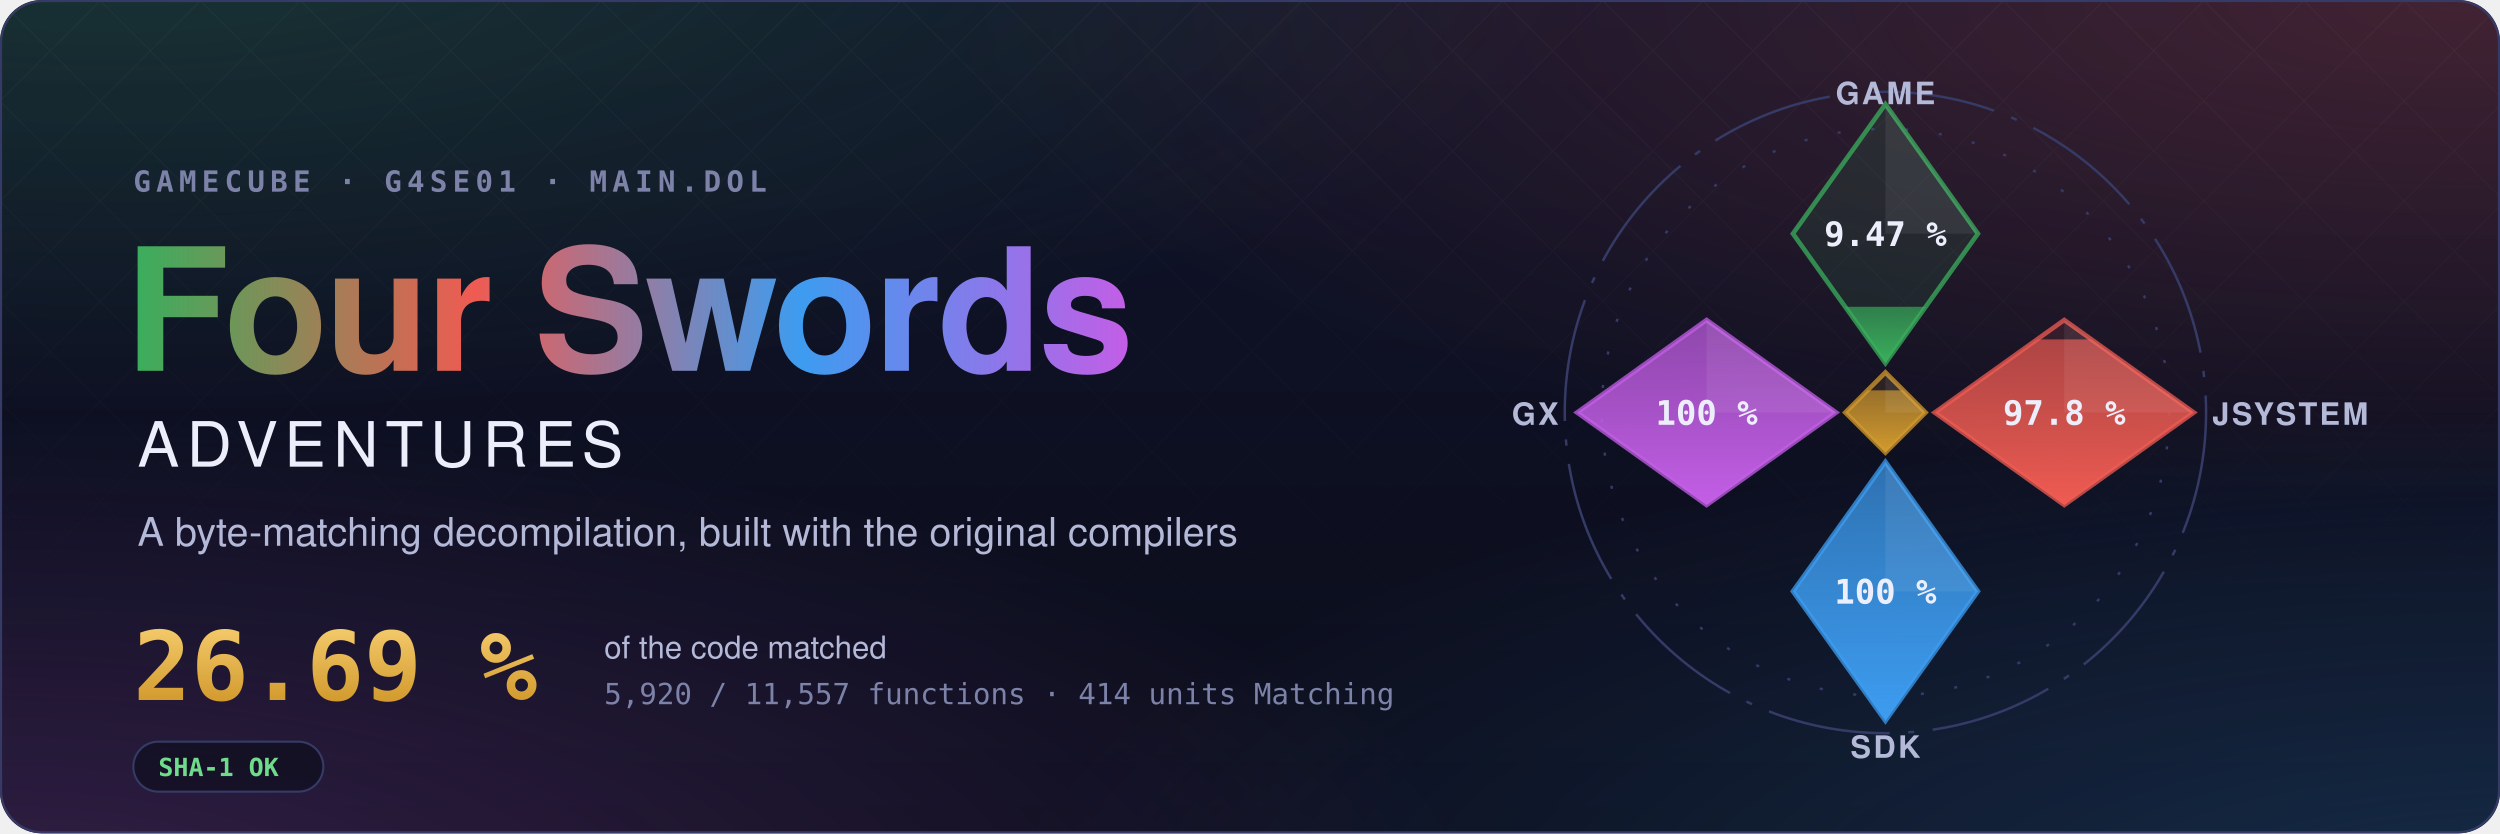
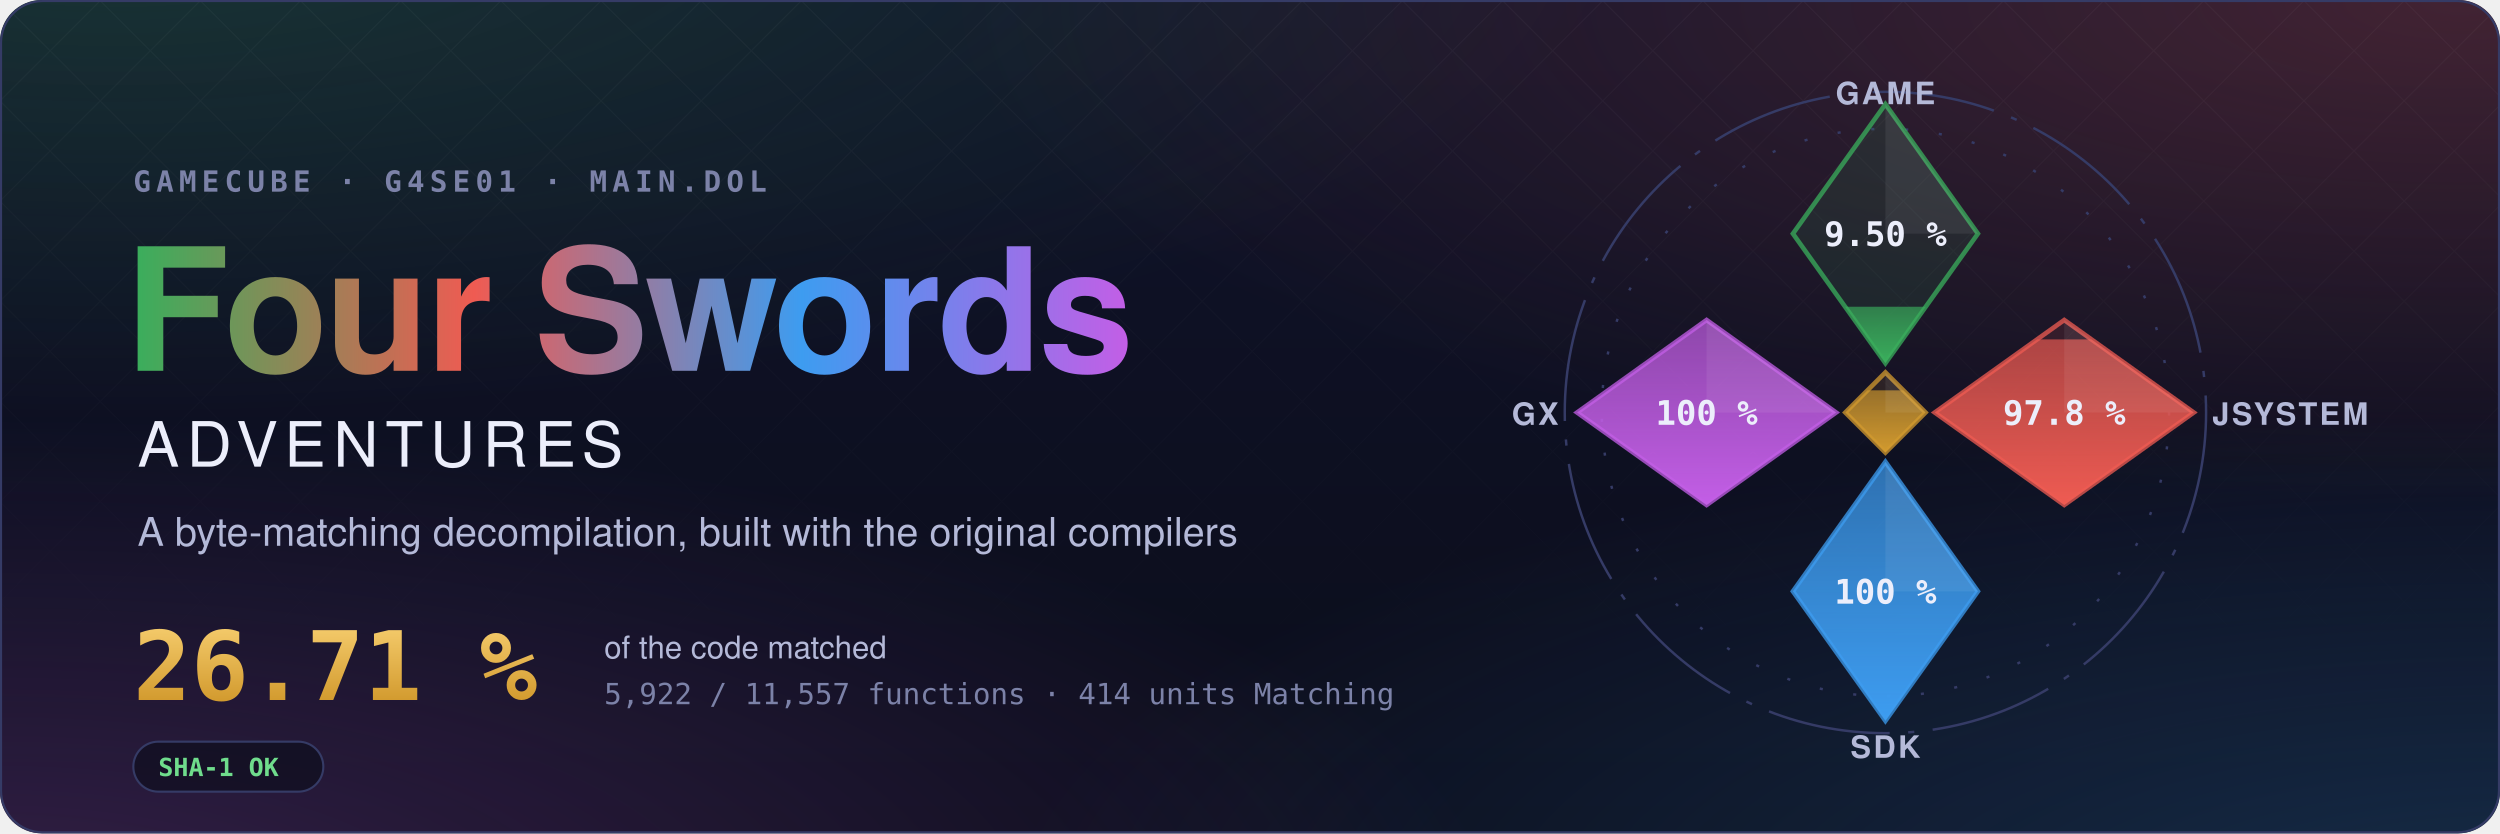
- <svg xmlns="http://www.w3.org/2000/svg" width="1200" height="400" viewBox="0 0 1200 400" role="img" aria-label="Four Swords Adventures decompilation: 26.69 % of the code matched, 5,920 of 11,557 functions">
+ <svg xmlns="http://www.w3.org/2000/svg" width="1200" height="400" viewBox="0 0 1200 400" role="img" aria-label="Four Swords Adventures decompilation: 26.71 % of the code matched, 5,922 of 11,557 functions">
  <style>text { font-family: -apple-system, BlinkMacSystemFont, 'Segoe UI', Helvetica, Arial, sans-serif; } .mono { font-family: ui-monospace, SFMono-Regular, 'SF Mono', Menlo, Consolas, monospace; } .spin { transform-box: fill-box; transform-origin: center; animation: spin 90s linear infinite; } @keyframes spin { to { transform: rotate(360deg); } } .rise { transform-box: fill-box; transform-origin: 50% 100%; animation: rise 1.6s cubic-bezier(.2,.8,.2,1) both; } @keyframes rise { from { transform: scaleY(0); } } @media (prefers-reduced-motion: reduce) { * { animation: none !important; } }</style>
  <defs>
    <radialGradient id="glow0" cx="0.05" cy="-0.1" r="0.6">
      <stop offset="0" stop-color="#3aae5c" stop-opacity="0.22" />
      <stop offset="1" stop-color="#3aae5c" stop-opacity="0" />
    </radialGradient>
    <radialGradient id="glow1" cx="0.98" cy="0.0" r="0.6">
      <stop offset="0" stop-color="#ef5b52" stop-opacity="0.22" />
      <stop offset="1" stop-color="#ef5b52" stop-opacity="0" />
    </radialGradient>
    <radialGradient id="glow2" cx="1.0" cy="1.1" r="0.6">
      <stop offset="0" stop-color="#3d9cf0" stop-opacity="0.22" />
      <stop offset="1" stop-color="#3d9cf0" stop-opacity="0" />
    </radialGradient>
    <radialGradient id="glow3" cx="0.0" cy="1.1" r="0.6">
      <stop offset="0" stop-color="#c35ee6" stop-opacity="0.22" />
      <stop offset="1" stop-color="#c35ee6" stop-opacity="0" />
    </radialGradient>
    <linearGradient id="sky" x1="0" y1="0" x2="0" y2="1">
      <stop offset="0" stop-color="#10132a" />
      <stop offset="1" stop-color="#0b0d1a" />
    </linearGradient>
    <linearGradient id="four" x1="0" y1="0" x2="1" y2="0">
      <stop offset="0" stop-color="#3aae5c" />
      <stop offset="0.34" stop-color="#ef5b52" />
      <stop offset="0.67" stop-color="#3d9cf0" />
      <stop offset="1" stop-color="#c35ee6" />
    </linearGradient>
    <linearGradient id="goldtext" x1="0" y1="0" x2="0" y2="1">
      <stop offset="0" stop-color="#f3c969" />
      <stop offset="1" stop-color="#d29a2e" />
    </linearGradient>
    <pattern id="lattice" width="34" height="34" patternUnits="userSpaceOnUse" patternTransform="rotate(45)">
      <path d="M0 0H34M0 0V34" stroke="#fff" stroke-opacity="0.035" />
    </pattern>
    <linearGradient id="fade" x1="0" y1="0" x2="0" y2="1">
      <stop offset="0" stop-color="#fff" />
      <stop offset="0.8" stop-color="#fff" stop-opacity="0" />
    </linearGradient>
    <mask id="fadeMask">
      <rect width="1200" height="400" fill="url(#fade)" />
    </mask>
    <clipPath id="card">
      <rect width="1200" height="400" rx="20" />
    </clipPath>
  </defs>
  <g clip-path="url(#card)">
    <rect width="1200" height="400" fill="url(#sky)" />
    <rect width="1200" height="400" fill="url(#glow0)" />
    <rect width="1200" height="400" fill="url(#glow1)" />
    <rect width="1200" height="400" fill="url(#glow2)" />
    <rect width="1200" height="400" fill="url(#glow3)" />
    <rect width="1200" height="400" fill="url(#lattice)" mask="url(#fadeMask)" />
  </g>
  <rect x="0.5" y="0.5" width="1199" height="399" rx="20" fill="none" stroke="#353b66" />
  <text x="64" y="92" class="mono" font-size="14" font-weight="600" letter-spacing="0.18em" fill="#7c82a8">GAMECUBE · G4SE01 · MAIN.DOL</text>
  <text x="60" y="178" font-size="82" font-weight="700" letter-spacing="-1.5" fill="url(#four)">Four Swords</text>
  <text x="66" y="224" font-size="30" font-weight="500" letter-spacing="0.12em" fill="#eceefb">ADVENTURES</text>
  <text x="66" y="262" font-size="19" fill="#b4b9d8">A byte-matching decompilation, built with the original compilers</text>
-   <text x="64" y="336" class="mono" font-size="46" font-weight="700" fill="url(#goldtext)">26.69 %</text>
+   <text x="64" y="336" class="mono" font-size="46" font-weight="700" fill="url(#goldtext)">26.71 %</text>
  <text x="290" y="316" font-size="15" fill="#b4b9d8">of the code matched</text>
-   <text x="290" y="338" class="mono" font-size="14" fill="#7c82a8">5,920 / 11,557 functions · 414 units Matching</text>
+   <text x="290" y="338" class="mono" font-size="14" fill="#7c82a8">5,922 / 11,557 functions · 414 units Matching</text>
  <g transform="translate(64 356)">
    <rect width="91.2" height="24" rx="12" fill="#0b0d1a" fill-opacity="0.6" stroke="#353b66" />
    <text x="12" y="16.5" class="mono" font-size="12" font-weight="600" fill="#6fdc8c">SHA-1 OK</text>
  </g>
  <defs>
    <clipPath id="ec-game">
      <path d="M0 -100L30 -58L0 -16L-30 -58Z" />
    </clipPath>
    <linearGradient id="eg-game" x1="0" y1="1" x2="0" y2="0">
      <stop offset="0" stop-color="#3aae5c" />
      <stop offset="1" stop-color="#3aae5c" stop-opacity="0.65" />
    </linearGradient>
    <clipPath id="ec-jsystem">
      <path d="M58 -30L100 0L58 30L16 0Z" />
    </clipPath>
    <linearGradient id="eg-jsystem" x1="0" y1="1" x2="0" y2="0">
      <stop offset="0" stop-color="#ef5b52" />
      <stop offset="1" stop-color="#ef5b52" stop-opacity="0.65" />
    </linearGradient>
    <clipPath id="ec-sdk">
      <path d="M0 16L30 58L0 100L-30 58Z" />
    </clipPath>
    <linearGradient id="eg-sdk" x1="0" y1="1" x2="0" y2="0">
      <stop offset="0" stop-color="#3d9cf0" />
      <stop offset="1" stop-color="#3d9cf0" stop-opacity="0.65" />
    </linearGradient>
    <clipPath id="ec-gx">
      <path d="M-58 -30L-16 0L-58 30L-100 0Z" />
    </clipPath>
    <linearGradient id="eg-gx" x1="0" y1="1" x2="0" y2="0">
      <stop offset="0" stop-color="#c35ee6" />
      <stop offset="1" stop-color="#c35ee6" stop-opacity="0.65" />
    </linearGradient>
    <clipPath id="ec-runtime">
      <path d="M0 -13L13 0L0 13L-13 0Z" />
    </clipPath>
    <linearGradient id="eg-runtime" x1="0" y1="1" x2="0" y2="0">
      <stop offset="0" stop-color="#d29a2e" />
      <stop offset="1" stop-color="#d29a2e" stop-opacity="0.65" />
    </linearGradient>
  </defs>
  <g transform="translate(905 198) scale(1.48)">
    <circle class="spin" r="104" fill="none" stroke="#353b66" stroke-width="0.8" stroke-dasharray="40 6 2 6" />
    <circle r="92" fill="none" stroke="#353b66" stroke-width="0.8" stroke-dasharray="1 10" />
    <path d="M0 -100L30 -58L0 -16L-30 -58Z" fill="#3aae5c" fill-opacity="0.12" stroke="#3aae5c" stroke-opacity="0.75" stroke-width="1.5" />
    <g clip-path="url(#ec-game)">
-       <rect class="rise" style="animation-delay:0.20s" x="-30" y="-34.28" width="60" height="18.28" fill="url(#eg-game)" />
+       <rect class="rise" style="animation-delay:0.20s" x="-30" y="-34.31" width="60" height="18.31" fill="url(#eg-game)" />
    </g>
    <path d="M0 -100L30 -58L0 -58Z" fill="#fff" fill-opacity="0.07" />
-     <text x="0" y="-54" text-anchor="middle" font-size="11" font-weight="700" fill="#eceefb" class="mono">9.47 %</text>
+     <text x="0" y="-54" text-anchor="middle" font-size="11" font-weight="700" fill="#eceefb" class="mono">9.50 %</text>
    <text x="0" y="-100" text-anchor="middle" font-size="10" font-weight="600" letter-spacing="0.08em" fill="#b4b9d8">GAME</text>
    <path d="M58 -30L100 0L58 30L16 0Z" fill="#ef5b52" fill-opacity="0.12" stroke="#ef5b52" stroke-opacity="0.75" stroke-width="1.5" />
    <g clip-path="url(#ec-jsystem)">
      <rect class="rise" style="animation-delay:0.35s" x="16" y="-23.70" width="84" height="53.70" fill="url(#eg-jsystem)" />
    </g>
    <path d="M58 -30L100 0L58 0Z" fill="#fff" fill-opacity="0.07" />
    <text x="58" y="4" text-anchor="middle" font-size="11" font-weight="700" fill="#eceefb" class="mono">97.8 %</text>
    <text x="106" y="4" text-anchor="start" font-size="10" font-weight="600" letter-spacing="0.08em" fill="#b4b9d8">JSYSTEM</text>
    <path d="M0 16L30 58L0 100L-30 58Z" fill="#3d9cf0" fill-opacity="0.12" stroke="#3d9cf0" stroke-opacity="0.75" stroke-width="1.5" />
    <g clip-path="url(#ec-sdk)">
      <rect class="rise" style="animation-delay:0.50s" x="-30" y="16.00" width="60" height="84.00" fill="url(#eg-sdk)" />
    </g>
    <path d="M0 16L30 58L0 58Z" fill="#fff" fill-opacity="0.07" />
    <text x="0" y="62" text-anchor="middle" font-size="11" font-weight="700" fill="#eceefb" class="mono">100 %</text>
    <text x="0" y="112" text-anchor="middle" font-size="10" font-weight="600" letter-spacing="0.08em" fill="#b4b9d8">SDK</text>
    <path d="M-58 -30L-16 0L-58 30L-100 0Z" fill="#c35ee6" fill-opacity="0.12" stroke="#c35ee6" stroke-opacity="0.75" stroke-width="1.5" />
    <g clip-path="url(#ec-gx)">
      <rect class="rise" style="animation-delay:0.65s" x="-100" y="-30.00" width="84" height="60.00" fill="url(#eg-gx)" />
    </g>
    <path d="M-58 -30L-16 0L-58 0Z" fill="#fff" fill-opacity="0.07" />
    <text x="-58" y="4" text-anchor="middle" font-size="11" font-weight="700" fill="#eceefb" class="mono">100 %</text>
    <text x="-106" y="4" text-anchor="end" font-size="10" font-weight="600" letter-spacing="0.08em" fill="#b4b9d8">GX</text>
    <path d="M0 -13L13 0L0 13L-13 0Z" fill="#d29a2e" fill-opacity="0.12" stroke="#d29a2e" stroke-opacity="0.75" stroke-width="1.5" />
    <g clip-path="url(#ec-runtime)">
      <rect class="rise" style="animation-delay:0.80s" x="-13" y="-7.18" width="26" height="20.18" fill="url(#eg-runtime)" />
    </g>
    <path d="M0 -13L13 0L0 0Z" fill="#fff" fill-opacity="0.07" />
  </g>
</svg>
